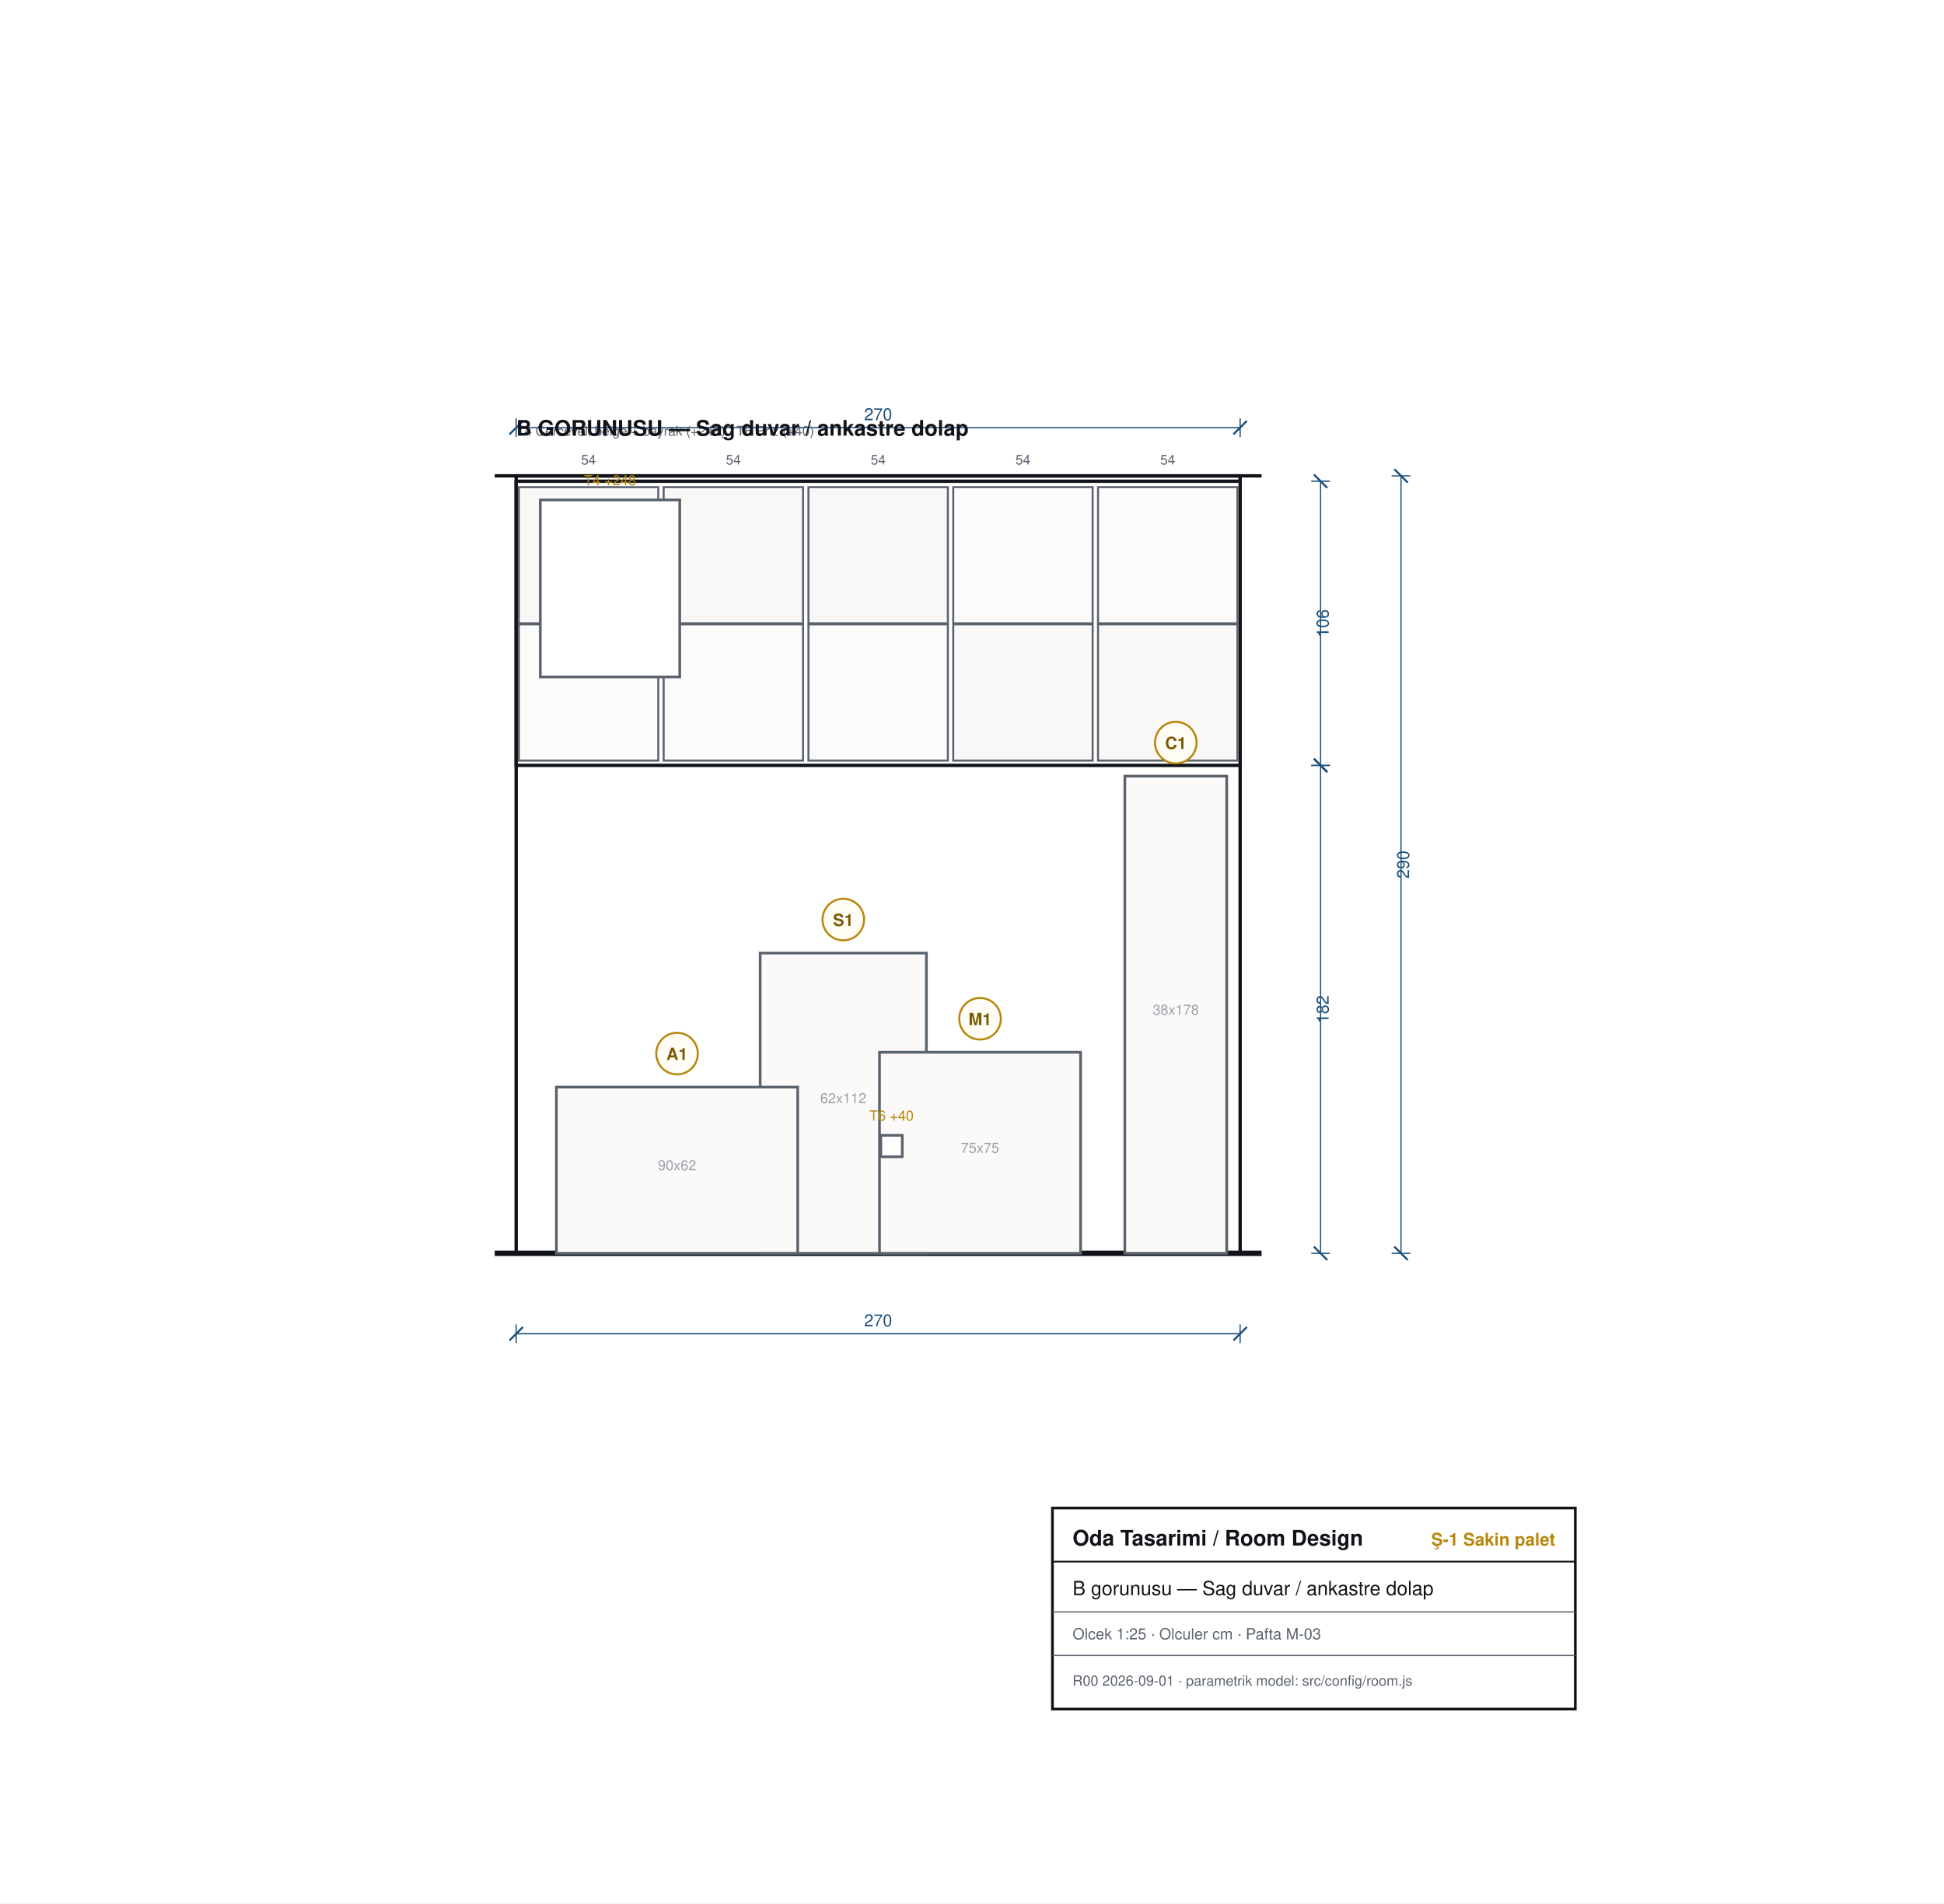
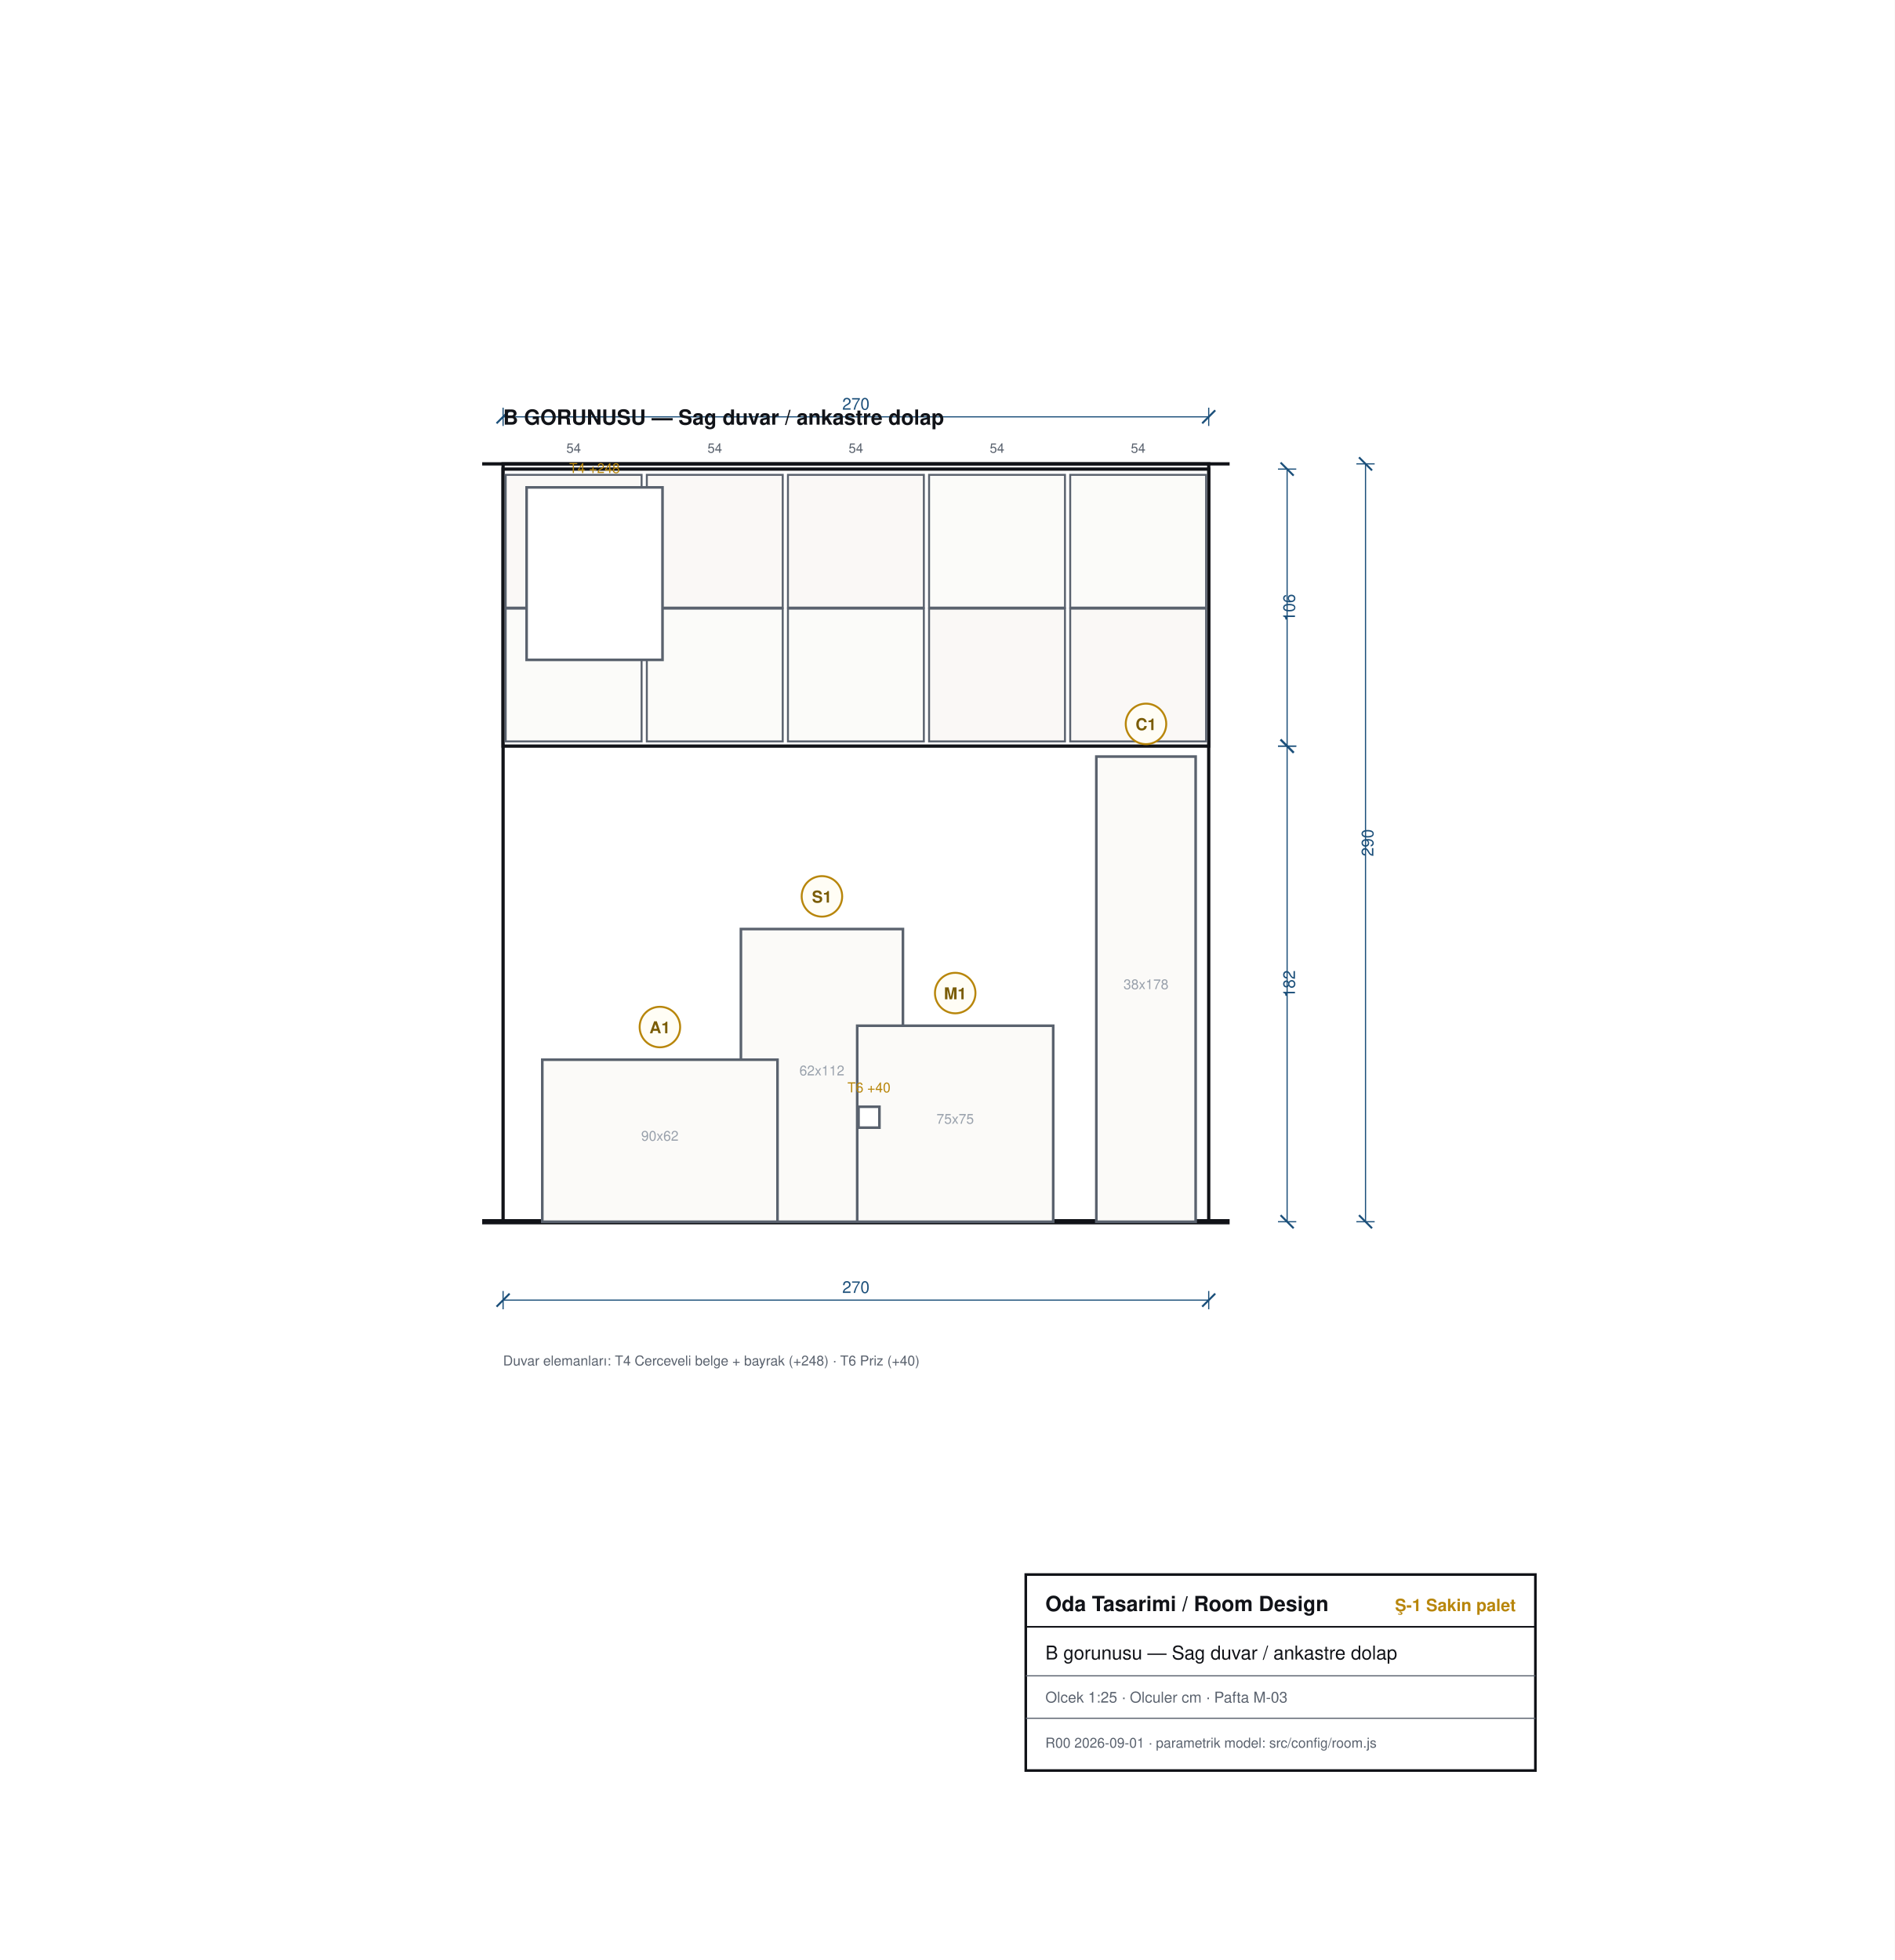
- <svg xmlns="http://www.w3.org/2000/svg" width="290mm" height="284mm" viewBox="0 0 290 284" font-family="Helvetica,Arial,sans-serif">
-   <rect width="290" height="284" fill="#ffffff" />
+ <svg xmlns="http://www.w3.org/2000/svg" width="290mm" height="300mm" viewBox="0 0 290 300" font-family="Helvetica,Arial,sans-serif">
+   <rect width="290" height="300" fill="#ffffff" />
  <rect x="77.00" y="71.00" width="108.00" height="116.00" fill="#ffffff" stroke="#111318" stroke-width="0.5" />
  <line x1="73.80" y1="187.00" x2="188.20" y2="187.00" stroke="#111318" stroke-width="0.8" />
  <line x1="73.80" y1="71.00" x2="188.20" y2="71.00" stroke="#111318" stroke-width="0.5" />
  <rect x="77.00" y="71.80" width="108.00" height="42.40" fill="#ffffff" stroke="#111318" stroke-width="0.5" />
  <rect x="77.40" y="93.16" width="20.80" height="20.32" fill="#fbfbf9" stroke="#5a626e" stroke-width="0.3" />
  <rect x="77.40" y="72.68" width="20.80" height="20.32" fill="#faf8f6" stroke="#5a626e" stroke-width="0.3" />
  <text x="87.80" y="69.30" font-size="2" fill="#5a626e" text-anchor="middle">54</text>
  <rect x="99.00" y="93.16" width="20.80" height="20.32" fill="#fbfbf9" stroke="#5a626e" stroke-width="0.3" />
  <rect x="99.00" y="72.68" width="20.80" height="20.32" fill="#faf8f6" stroke="#5a626e" stroke-width="0.3" />
  <text x="109.40" y="69.30" font-size="2" fill="#5a626e" text-anchor="middle">54</text>
  <rect x="120.60" y="93.16" width="20.80" height="20.32" fill="#fbfbf9" stroke="#5a626e" stroke-width="0.3" />
  <rect x="120.60" y="72.68" width="20.80" height="20.32" fill="#faf8f6" stroke="#5a626e" stroke-width="0.3" />
  <text x="131.00" y="69.30" font-size="2" fill="#5a626e" text-anchor="middle">54</text>
  <rect x="142.20" y="93.16" width="20.80" height="20.32" fill="#faf8f6" stroke="#5a626e" stroke-width="0.3" />
  <rect x="142.20" y="72.68" width="20.80" height="20.32" fill="#fbfbf9" stroke="#5a626e" stroke-width="0.3" />
  <text x="152.60" y="69.30" font-size="2" fill="#5a626e" text-anchor="middle">54</text>
  <rect x="163.80" y="93.16" width="20.80" height="20.32" fill="#faf8f6" stroke="#5a626e" stroke-width="0.3" />
  <rect x="163.80" y="72.68" width="20.80" height="20.32" fill="#fbfbf9" stroke="#5a626e" stroke-width="0.3" />
  <text x="174.20" y="69.30" font-size="2" fill="#5a626e" text-anchor="middle">54</text>
  <line x1="77.00" y1="62.40" x2="77.00" y2="65.20" stroke="#1b4f7a" stroke-width="0.18" />
  <line x1="185.00" y1="62.40" x2="185.00" y2="65.20" stroke="#1b4f7a" stroke-width="0.18" />
  <line x1="77.00" y1="63.80" x2="185.00" y2="63.80" stroke="#1b4f7a" stroke-width="0.18" />
  <line x1="76.00" y1="64.80" x2="78.00" y2="62.80" stroke="#1b4f7a" stroke-width="0.3" />
  <line x1="184.00" y1="64.80" x2="186.00" y2="62.80" stroke="#1b4f7a" stroke-width="0.3" />
  <text x="131.00" y="62.70" font-size="2.5" fill="#1b4f7a" text-anchor="middle">270</text>
  <line x1="198.40" y1="71.80" x2="195.60" y2="71.80" stroke="#1b4f7a" stroke-width="0.18" />
  <line x1="198.40" y1="114.20" x2="195.60" y2="114.20" stroke="#1b4f7a" stroke-width="0.18" />
  <line x1="197.00" y1="71.80" x2="197.00" y2="114.20" stroke="#1b4f7a" stroke-width="0.18" />
  <line x1="196.00" y1="70.80" x2="198.00" y2="72.80" stroke="#1b4f7a" stroke-width="0.3" />
  <line x1="196.00" y1="113.20" x2="198.00" y2="115.20" stroke="#1b4f7a" stroke-width="0.3" />
  <text x="198.20" y="93.00" font-size="2.5" fill="#1b4f7a" text-anchor="middle" transform="rotate(-90 198.20 93.00)">106</text>
  <line x1="198.40" y1="114.20" x2="195.60" y2="114.20" stroke="#1b4f7a" stroke-width="0.18" />
  <line x1="198.40" y1="187.00" x2="195.60" y2="187.00" stroke="#1b4f7a" stroke-width="0.18" />
  <line x1="197.00" y1="114.20" x2="197.00" y2="187.00" stroke="#1b4f7a" stroke-width="0.18" />
  <line x1="196.00" y1="113.20" x2="198.00" y2="115.20" stroke="#1b4f7a" stroke-width="0.3" />
  <line x1="196.00" y1="186.00" x2="198.00" y2="188.00" stroke="#1b4f7a" stroke-width="0.3" />
  <text x="198.20" y="150.60" font-size="2.5" fill="#1b4f7a" text-anchor="middle" transform="rotate(-90 198.20 150.60)">182</text>
  <line x1="210.40" y1="71.00" x2="207.60" y2="71.00" stroke="#1b4f7a" stroke-width="0.18" />
  <line x1="210.40" y1="187.00" x2="207.60" y2="187.00" stroke="#1b4f7a" stroke-width="0.18" />
  <line x1="209.00" y1="71.00" x2="209.00" y2="187.00" stroke="#1b4f7a" stroke-width="0.18" />
  <line x1="208.00" y1="70.00" x2="210.00" y2="72.00" stroke="#1b4f7a" stroke-width="0.3" />
  <line x1="208.00" y1="186.00" x2="210.00" y2="188.00" stroke="#1b4f7a" stroke-width="0.3" />
  <text x="210.20" y="129.00" font-size="2.5" fill="#1b4f7a" text-anchor="middle" transform="rotate(-90 210.20 129.00)">290</text>
  <line x1="77.00" y1="197.60" x2="77.00" y2="200.40" stroke="#1b4f7a" stroke-width="0.18" />
  <line x1="185.00" y1="197.60" x2="185.00" y2="200.40" stroke="#1b4f7a" stroke-width="0.18" />
  <line x1="77.00" y1="199.00" x2="185.00" y2="199.00" stroke="#1b4f7a" stroke-width="0.18" />
  <line x1="76.00" y1="200.00" x2="78.00" y2="198.00" stroke="#1b4f7a" stroke-width="0.3" />
  <line x1="184.00" y1="200.00" x2="186.00" y2="198.00" stroke="#1b4f7a" stroke-width="0.3" />
  <text x="131.00" y="197.90" font-size="2.5" fill="#1b4f7a" text-anchor="middle">270</text>
  <rect x="167.80" y="115.80" width="15.20" height="71.20" fill="#fbfaf8" stroke="#5a626e" stroke-width="0.4" />
  <circle cx="175.40" cy="110.80" r="3.10" fill="#fffdf5" stroke="#b8860b" stroke-width="0.3" />
  <text x="175.40" y="111.75" font-size="2.5" fill="#7a5c05" text-anchor="middle" font-weight="700">C1</text>
  <text x="175.40" y="151.40" font-size="2.1" fill="#98a0ab" text-anchor="middle">38x178</text>
  <rect x="113.40" y="142.20" width="24.80" height="44.80" fill="#fbfaf8" stroke="#5a626e" stroke-width="0.4" />
  <circle cx="125.80" cy="137.20" r="3.10" fill="#fffdf5" stroke="#b8860b" stroke-width="0.3" />
  <text x="125.80" y="138.15" font-size="2.5" fill="#7a5c05" text-anchor="middle" font-weight="700">S1</text>
  <text x="125.80" y="164.60" font-size="2.1" fill="#98a0ab" text-anchor="middle">62x112</text>
  <rect x="131.20" y="157.00" width="30.00" height="30.00" fill="#fbfaf8" stroke="#5a626e" stroke-width="0.4" />
  <circle cx="146.20" cy="152.00" r="3.10" fill="#fffdf5" stroke="#b8860b" stroke-width="0.3" />
  <text x="146.20" y="152.95" font-size="2.5" fill="#7a5c05" text-anchor="middle" font-weight="700">M1</text>
  <text x="146.20" y="172.00" font-size="2.1" fill="#98a0ab" text-anchor="middle">75x75</text>
  <rect x="83.00" y="162.20" width="36.00" height="24.80" fill="#fbfaf8" stroke="#5a626e" stroke-width="0.4" />
  <circle cx="101.00" cy="157.20" r="3.10" fill="#fffdf5" stroke="#b8860b" stroke-width="0.3" />
  <text x="101.00" y="158.15" font-size="2.5" fill="#7a5c05" text-anchor="middle" font-weight="700">A1</text>
  <text x="101.00" y="174.60" font-size="2.1" fill="#98a0ab" text-anchor="middle">90x62</text>
  <rect x="80.60" y="74.60" width="20.80" height="26.40" fill="#ffffff" stroke="#5a626e" stroke-width="0.4" />
  <text x="91.00" y="72.40" font-size="2.1" fill="#b8860b" text-anchor="middle">T4  +248</text>
  <rect x="131.40" y="169.40" width="3.20" height="3.20" fill="#ffffff" stroke="#5a626e" stroke-width="0.4" />
  <text x="133.00" y="167.20" font-size="2.1" fill="#b8860b" text-anchor="middle">T6  +40</text>
-   <text x="77.00" y="65.00" font-size="2" fill="#5a626e" text-anchor="start">T4 Cerceveli belge + bayrak (+248)   ·   T6 Priz (+40)</text>
+   <text x="77.00" y="209.00" font-size="2.1" fill="#5a626e" text-anchor="start">Duvar elemanları:  T4 Cerceveli belge + bayrak (+248)   ·   T6 Priz (+40)</text>
  <text x="77.00" y="65.00" font-size="3.2" fill="#111318" text-anchor="start" font-weight="700">B GORUNUSU — Sag duvar / ankastre dolap</text>
-   <rect x="157.00" y="225.00" width="78.00" height="30.00" fill="#ffffff" stroke="#111318" stroke-width="0.4" />
-   <line x1="157.00" y1="233.00" x2="235.00" y2="233.00" stroke="#111318" stroke-width="0.25" />
-   <line x1="157.00" y1="240.50" x2="235.00" y2="240.50" stroke="#5a626e" stroke-width="0.18" />
-   <line x1="157.00" y1="247.00" x2="235.00" y2="247.00" stroke="#5a626e" stroke-width="0.18" />
-   <text x="160.00" y="230.60" font-size="3.2" fill="#111318" text-anchor="start" font-weight="700">Oda Tasarimi / Room Design</text>
-   <text x="160.00" y="238.00" font-size="2.9" fill="#111318" text-anchor="start">B gorunusu — Sag duvar / ankastre dolap</text>
-   <text x="160.00" y="244.60" font-size="2.3" fill="#5a626e" text-anchor="start">Olcek 1:25  ·  Olculer cm  ·  Pafta M-03</text>
-   <text x="232.00" y="230.60" font-size="2.6" fill="#b8860b" text-anchor="end" font-weight="700">Ş-1 Sakin palet</text>
-   <text x="160.00" y="251.50" font-size="2.1" fill="#5a626e" text-anchor="start">R00  2026-09-01  ·  parametrik model: src/config/room.js</text>
+   <rect x="157.00" y="241.00" width="78.00" height="30.00" fill="#ffffff" stroke="#111318" stroke-width="0.4" />
+   <line x1="157.00" y1="249.00" x2="235.00" y2="249.00" stroke="#111318" stroke-width="0.25" />
+   <line x1="157.00" y1="256.50" x2="235.00" y2="256.50" stroke="#5a626e" stroke-width="0.18" />
+   <line x1="157.00" y1="263.00" x2="235.00" y2="263.00" stroke="#5a626e" stroke-width="0.18" />
+   <text x="160.00" y="246.60" font-size="3.2" fill="#111318" text-anchor="start" font-weight="700">Oda Tasarimi / Room Design</text>
+   <text x="160.00" y="254.00" font-size="2.9" fill="#111318" text-anchor="start">B gorunusu — Sag duvar / ankastre dolap</text>
+   <text x="160.00" y="260.60" font-size="2.3" fill="#5a626e" text-anchor="start">Olcek 1:25  ·  Olculer cm  ·  Pafta M-03</text>
+   <text x="232.00" y="246.60" font-size="2.6" fill="#b8860b" text-anchor="end" font-weight="700">Ş-1 Sakin palet</text>
+   <text x="160.00" y="267.50" font-size="2.1" fill="#5a626e" text-anchor="start">R00  2026-09-01  ·  parametrik model: src/config/room.js</text>
</svg>
